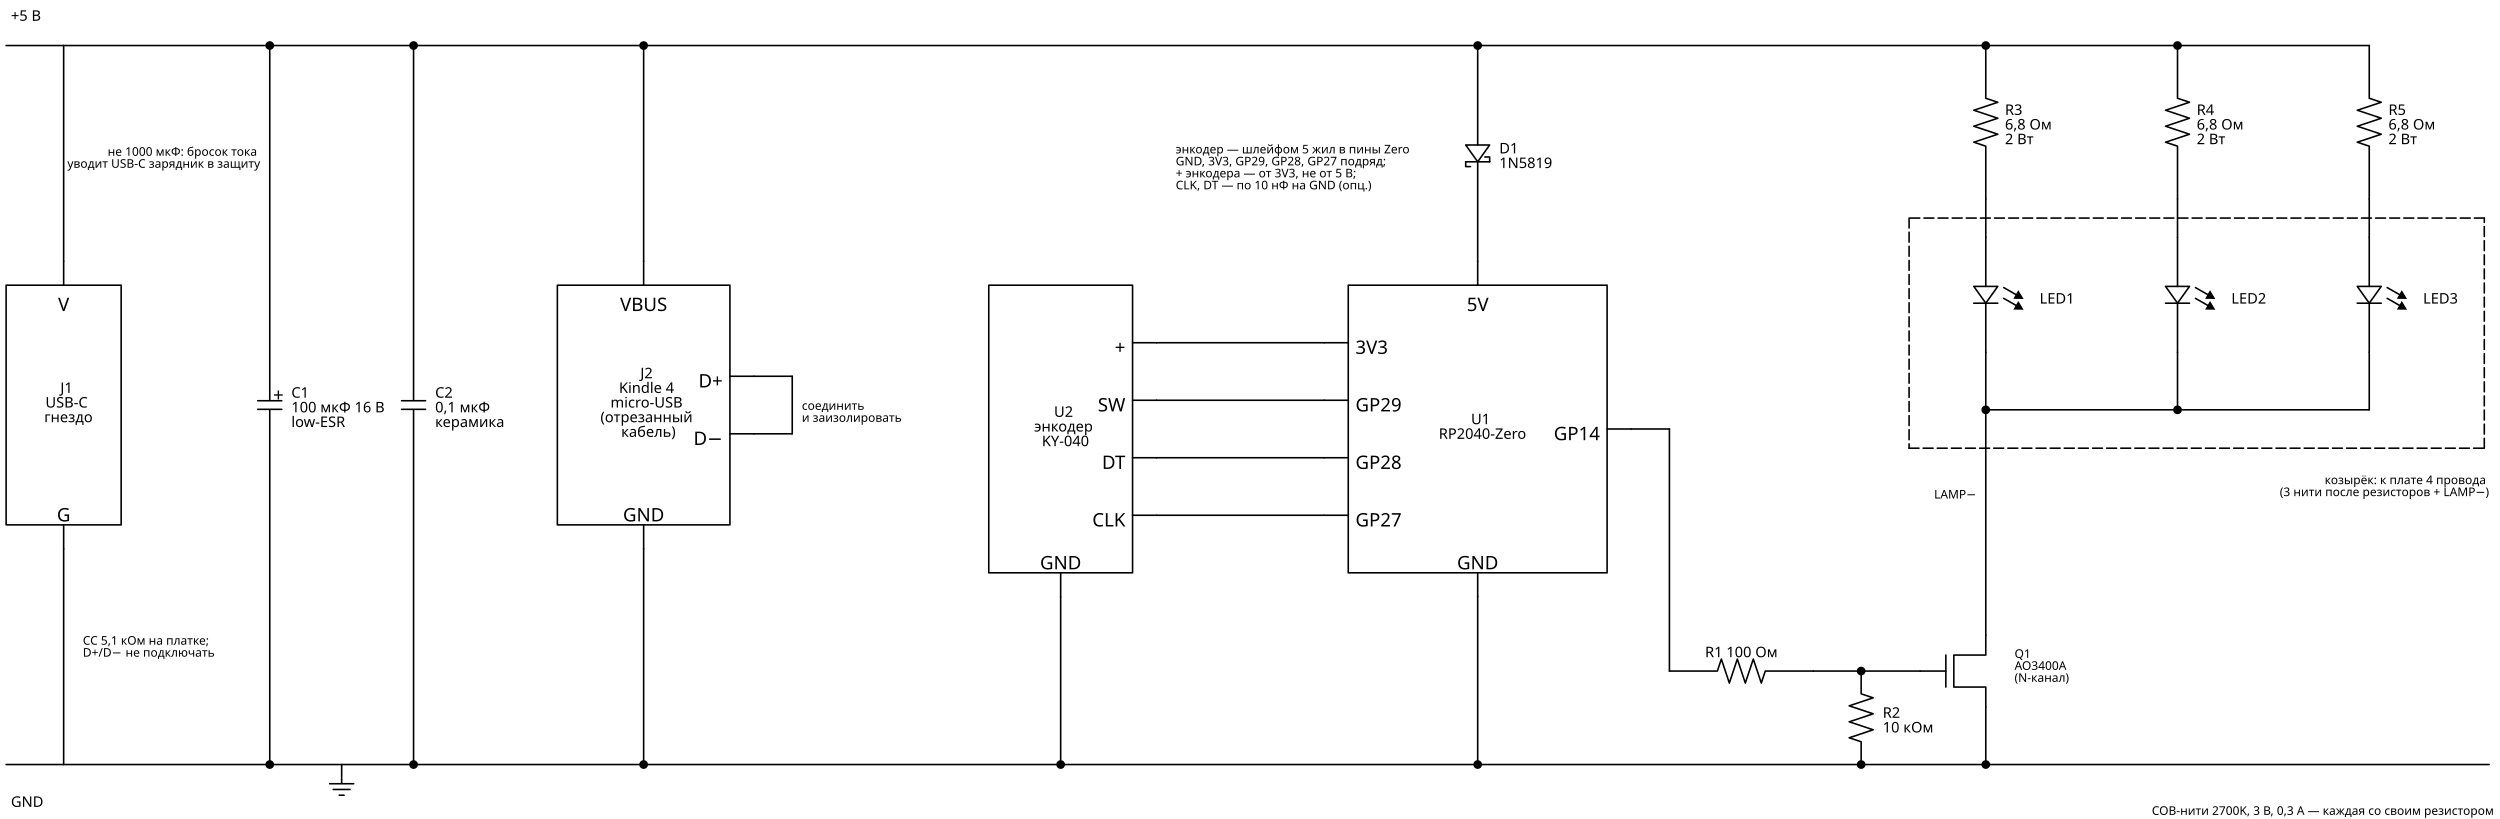
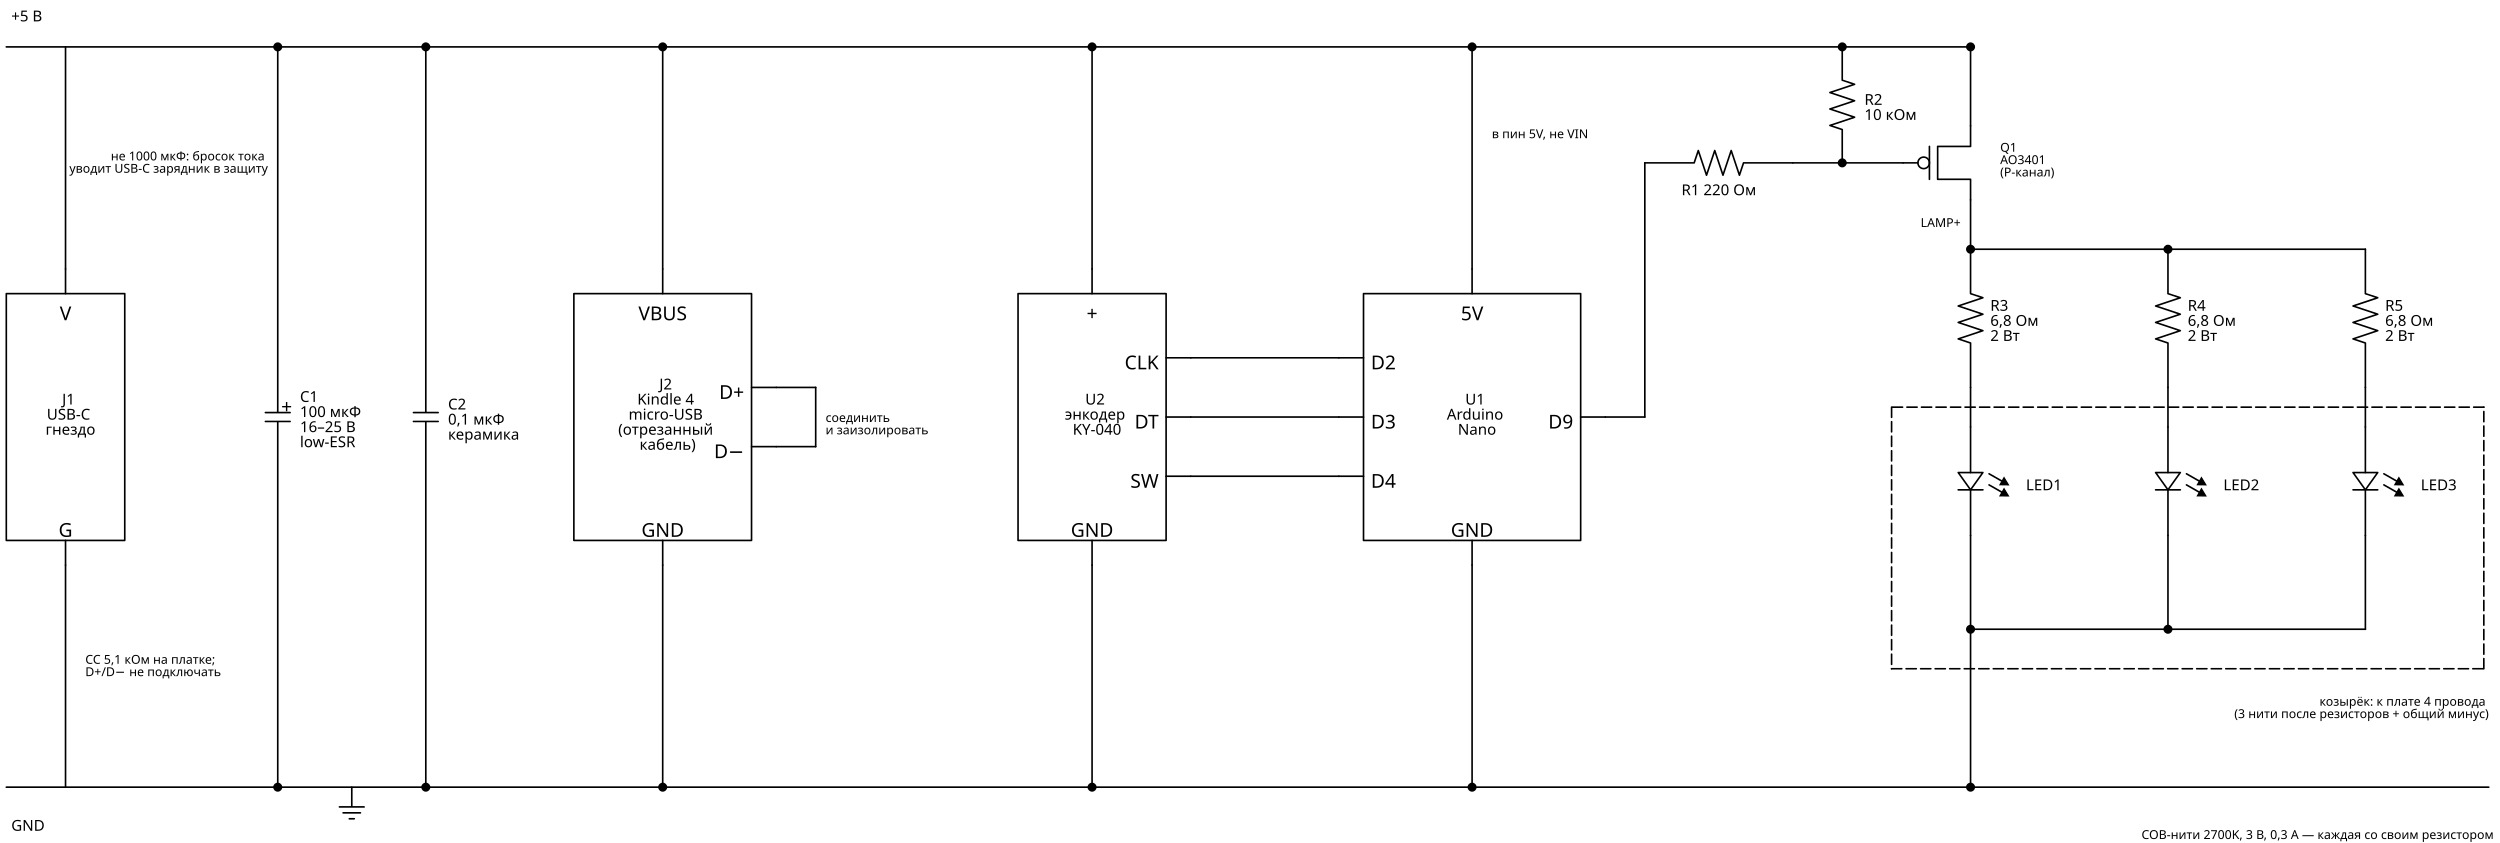
- <svg xmlns="http://www.w3.org/2000/svg" xml:lang="en" height="614.8pt" width="1877.6pt" viewBox="-4.6 -574.2 1877.6 614.8">
-   <polygon points="1114.2,-465.3 1105.2,-452.7 1096.2,-465.3 " style="stroke:black;fill:none;stroke-width:1.2;stroke-linecap:round;stroke-linejoin:round;" />
-   <polygon points="1495.8,-359.1 1486.8,-346.5 1477.8,-359.1 " style="stroke:black;fill:none;stroke-width:1.2;stroke-linecap:round;stroke-linejoin:round;" />
-   <polygon points="1639.8,-359.1 1630.8,-346.5 1621.8,-359.1 " style="stroke:black;fill:none;stroke-width:1.2;stroke-linecap:round;stroke-linejoin:round;" />
-   <polygon points="1783.8,-359.1 1774.8,-346.5 1765.8,-359.1 " style="stroke:black;fill:none;stroke-width:1.2;stroke-linecap:round;stroke-linejoin:round;" />
+ <svg xmlns="http://www.w3.org/2000/svg" xml:lang="en" height="614.8pt" width="1823.6pt" viewBox="-4.6 -574.2 1823.6 614.8">
+   <circle cx="1398.6" cy="-455.4" r="4.2" style="stroke:black;fill:none;stroke-width:1.2;" />
+   <polygon points="1441.8,-229.5 1432.8,-216.9 1423.8,-229.5 " style="stroke:black;fill:none;stroke-width:1.2;stroke-linecap:round;stroke-linejoin:round;" />
+   <polygon points="1585.8,-229.5 1576.8,-216.9 1567.8,-229.5 " style="stroke:black;fill:none;stroke-width:1.2;stroke-linecap:round;stroke-linejoin:round;" />
+   <polygon points="1729.8,-229.5 1720.8,-216.9 1711.8,-229.5 " style="stroke:black;fill:none;stroke-width:1.2;stroke-linecap:round;stroke-linejoin:round;" />
  <path d="M 0.0,-180.0 L 86.4,-180.0 L 86.4,-360.0 L 0.0,-360.0 L 0.0,-180.0" style="stroke:black;fill:none;stroke-width:1.2;stroke-linecap:round;stroke-linejoin:round;" />
  <path d="M 43.2,-360.0 L 43.2,-378.0" style="stroke:black;fill:none;stroke-width:1.2;stroke-linecap:round;stroke-linejoin:round;" />
  <path d="M 43.2,-180.0 L 43.2,-162.0" style="stroke:black;fill:none;stroke-width:1.2;stroke-linecap:round;stroke-linejoin:round;" />
  <path d="M 43.2,-378.0 L 43.2,-459.0 L 43.2,-540.0" style="stroke:black;fill:none;stroke-width:1.2;stroke-linecap:round;stroke-linejoin:round;" />
  <path d="M 43.2,-162.0 L 43.2,-81.0 L 43.2,-0.0" style="stroke:black;fill:none;stroke-width:1.2;stroke-linecap:round;stroke-linejoin:round;" />
  <path d="M 198.0,-540.0 L 198,-273.24 M 207,-273.24 L 189,-273.24 M 207,-266.76 L 189,-266.76 M 198,-266.76 L 198,-0.0" style="stroke:black;fill:none;stroke-width:1.2;stroke-linecap:round;stroke-linejoin:round;" />
  <path d="M 306.0,-540.0 L 306,-273.24 M 315,-273.24 L 297,-273.24 M 315,-266.76 L 297,-266.76 M 306,-266.76 L 306,-0.0" style="stroke:black;fill:none;stroke-width:1.2;stroke-linecap:round;stroke-linejoin:round;" />
  <path d="M 252.0,-0.0 L 252.0,14.4 L 243.0,14.4 L 261.0,14.4 M 245.7,18.72 L 258.3,18.72 M 250.2,23.04 L 253.8,23.04" style="stroke:black;fill:none;stroke-width:1.2;stroke-linecap:round;stroke-linejoin:round;" />
  <path d="M 414.0,-180.0 L 543.6,-180.0 L 543.6,-360.0 L 414.0,-360.0 L 414.0,-180.0" style="stroke:black;fill:none;stroke-width:1.2;stroke-linecap:round;stroke-linejoin:round;" />
  <path d="M 543.6,-248.4 L 561.6,-248.4" style="stroke:black;fill:none;stroke-width:1.2;stroke-linecap:round;stroke-linejoin:round;" />
  <path d="M 543.6,-291.6 L 561.6,-291.6" style="stroke:black;fill:none;stroke-width:1.2;stroke-linecap:round;stroke-linejoin:round;" />
  <path d="M 478.8,-360.0 L 478.8,-378.0" style="stroke:black;fill:none;stroke-width:1.2;stroke-linecap:round;stroke-linejoin:round;" />
  <path d="M 478.8,-180.0 L 478.8,-162.0" style="stroke:black;fill:none;stroke-width:1.2;stroke-linecap:round;stroke-linejoin:round;" />
  <path d="M 478.8,-378.0 L 478.8,-459.0 L 478.8,-540.0" style="stroke:black;fill:none;stroke-width:1.2;stroke-linecap:round;stroke-linejoin:round;" />
  <path d="M 478.8,-162.0 L 478.8,-81.0 L 478.8,-0.0" style="stroke:black;fill:none;stroke-width:1.2;stroke-linecap:round;stroke-linejoin:round;" />
  <path d="M 561.6,-291.6 L 576.0,-291.6 L 590.4,-291.6" style="stroke:black;fill:none;stroke-width:1.2;stroke-linecap:round;stroke-linejoin:round;" />
  <path d="M 590.4,-291.6 L 590.4,-270.0 L 590.4,-248.4" style="stroke:black;fill:none;stroke-width:1.2;stroke-linecap:round;stroke-linejoin:round;" />
  <path d="M 590.4,-248.4 L 576.0,-248.4 L 561.6,-248.4" style="stroke:black;fill:none;stroke-width:1.2;stroke-linecap:round;stroke-linejoin:round;" />
-   <path d="M 738.0,-144.0 L 846.0,-144.0 L 846.0,-360.0 L 738.0,-360.0 L 738.0,-144.0" style="stroke:black;fill:none;stroke-width:1.2;stroke-linecap:round;stroke-linejoin:round;" />
-   <path d="M 846.0,-187.2 L 864.0,-187.2" style="stroke:black;fill:none;stroke-width:1.2;stroke-linecap:round;stroke-linejoin:round;" />
-   <path d="M 846.0,-230.4 L 864.0,-230.4" style="stroke:black;fill:none;stroke-width:1.2;stroke-linecap:round;stroke-linejoin:round;" />
-   <path d="M 846.0,-273.6 L 864.0,-273.6" style="stroke:black;fill:none;stroke-width:1.2;stroke-linecap:round;stroke-linejoin:round;" />
-   <path d="M 846.0,-316.8 L 864.0,-316.8" style="stroke:black;fill:none;stroke-width:1.2;stroke-linecap:round;stroke-linejoin:round;" />
-   <path d="M 792.0,-144.0 L 792.0,-126.0" style="stroke:black;fill:none;stroke-width:1.2;stroke-linecap:round;stroke-linejoin:round;" />
-   <path d="M 1008.0,-144.0 L 1202.4,-144.0 L 1202.4,-360.0 L 1008.0,-360.0 L 1008.0,-144.0" style="stroke:black;fill:none;stroke-width:1.2;stroke-linecap:round;stroke-linejoin:round;" />
-   <path d="M 1008.0,-187.2 L 990.0,-187.2" style="stroke:black;fill:none;stroke-width:1.2;stroke-linecap:round;stroke-linejoin:round;" />
-   <path d="M 1008.0,-230.4 L 990.0,-230.4" style="stroke:black;fill:none;stroke-width:1.2;stroke-linecap:round;stroke-linejoin:round;" />
-   <path d="M 1008.0,-273.6 L 990.0,-273.6" style="stroke:black;fill:none;stroke-width:1.2;stroke-linecap:round;stroke-linejoin:round;" />
-   <path d="M 1008.0,-316.8 L 990.0,-316.8" style="stroke:black;fill:none;stroke-width:1.2;stroke-linecap:round;stroke-linejoin:round;" />
-   <path d="M 1202.4,-252.0 L 1220.4,-252.0" style="stroke:black;fill:none;stroke-width:1.2;stroke-linecap:round;stroke-linejoin:round;" />
-   <path d="M 1105.2,-360.0 L 1105.2,-378.0" style="stroke:black;fill:none;stroke-width:1.2;stroke-linecap:round;stroke-linejoin:round;" />
-   <path d="M 1105.2,-144.0 L 1105.2,-126.0" style="stroke:black;fill:none;stroke-width:1.2;stroke-linecap:round;stroke-linejoin:round;" />
-   <path d="M 864.0,-316.8 L 927.0,-316.8 L 990.0,-316.8" style="stroke:black;fill:none;stroke-width:1.2;stroke-linecap:round;stroke-linejoin:round;" />
-   <path d="M 864.0,-273.6 L 927.0,-273.6 L 990.0,-273.6" style="stroke:black;fill:none;stroke-width:1.2;stroke-linecap:round;stroke-linejoin:round;" />
-   <path d="M 864.0,-230.4 L 927.0,-230.4 L 990.0,-230.4" style="stroke:black;fill:none;stroke-width:1.2;stroke-linecap:round;stroke-linejoin:round;" />
-   <path d="M 864.0,-187.2 L 927.0,-187.2 L 990.0,-187.2" style="stroke:black;fill:none;stroke-width:1.2;stroke-linecap:round;stroke-linejoin:round;" />
-   <path d="M 792.0,-126.0 L 792.0,-63.0 L 792.0,-0.0" style="stroke:black;fill:none;stroke-width:1.2;stroke-linecap:round;stroke-linejoin:round;" />
-   <path d="M 1105.2,-126.0 L 1105.2,-63.0 L 1105.2,-0.0" style="stroke:black;fill:none;stroke-width:1.2;stroke-linecap:round;stroke-linejoin:round;" />
-   <path d="M 1105.2,-540.0 L 1105.2,-465.3 M 1114.2,-452.7 L 1096.2,-452.7 M 1105.2,-452.7 L 1105.2,-378.0" style="stroke:black;fill:none;stroke-width:1.2;stroke-linecap:round;stroke-linejoin:round;" />
-   <path d="M 1114.2,-452.7 L 1114.2,-456.3 L 1110.6,-456.3" style="stroke:black;fill:none;stroke-width:1.2;stroke-linecap:round;stroke-linejoin:round;" />
-   <path d="M 1096.2,-452.7 L 1096.2,-449.1 L 1099.8,-449.1" style="stroke:black;fill:none;stroke-width:1.2;stroke-linecap:round;stroke-linejoin:round;" />
-   <path d="M 1486.8,-0.0 L 1486.8,-21.6 L 1486.8,-43.2" style="stroke:black;fill:none;stroke-width:1.2;stroke-linecap:round;stroke-linejoin:round;" />
-   <path d="M 1486.8,-43.2 L 1486.8,-58.2 L 1462.8,-58.2 L 1462.8,-82.2 L 1486.8,-82.2 L 1486.8,-97.2" style="stroke:black;fill:none;stroke-width:1.2;stroke-linecap:round;stroke-linejoin:round;" />
-   <path d="M 1456.8,-58.2 L 1456.8,-82.2" style="stroke:black;fill:none;stroke-width:1.2;stroke-linecap:round;stroke-linejoin:round;" />
-   <path d="M 1437.6,-70.2 L 1456.8,-70.2" style="stroke:black;fill:none;stroke-width:1.2;stroke-linecap:round;stroke-linejoin:round;" />
-   <path d="M 1220.4,-252.0 L 1234.8,-252.0 L 1249.2,-252.0" style="stroke:black;fill:none;stroke-width:1.2;stroke-linecap:round;stroke-linejoin:round;" />
-   <path d="M 1249.2,-252.0 L 1249.2,-161.1 L 1249.2,-70.2" style="stroke:black;fill:none;stroke-width:1.2;stroke-linecap:round;stroke-linejoin:round;" />
-   <path d="M 1249.2,-70.2 L 1285.2,-70.2 L 1288.2,-79.2 L 1294.2,-61.2 L 1300.2,-79.2 L 1306.2,-61.2 L 1312.2,-79.2 L 1318.2,-61.2 L 1321.2,-70.2 L 1357.2,-70.2" style="stroke:black;fill:none;stroke-width:1.2;stroke-linecap:round;stroke-linejoin:round;" />
-   <path d="M 1357.2,-70.2 L 1375.2,-70.2 L 1393.2,-70.2" style="stroke:black;fill:none;stroke-width:1.2;stroke-linecap:round;stroke-linejoin:round;" />
-   <path d="M 1393.2,-70.2 L 1393.2,-53.1 L 1402.2,-50.1 L 1384.2,-44.1 L 1402.2,-38.1 L 1384.2,-32.1 L 1402.2,-26.1 L 1384.2,-20.1 L 1393.2,-17.1 L 1393.2,7.993605777301127e-15" style="stroke:black;fill:none;stroke-width:1.2;stroke-linecap:round;stroke-linejoin:round;" />
-   <path d="M 1393.2,-70.2 L 1415.4,-70.2 L 1437.6,-70.2" style="stroke:black;fill:none;stroke-width:1.2;stroke-linecap:round;stroke-linejoin:round;" />
-   <path d="M 1486.8,-540.0 L 1486.8,-500.4 L 1495.8,-497.4 L 1477.8,-491.4 L 1495.8,-485.4 L 1477.8,-479.4 L 1495.8,-473.4 L 1477.8,-467.4 L 1486.8,-464.4 L 1486.8,-424.8" style="stroke:black;fill:none;stroke-width:1.2;stroke-linecap:round;stroke-linejoin:round;" />
-   <path d="M 1486.8,-424.8 L 1486.8,-410.4 L 1486.8,-396.0" style="stroke:black;fill:none;stroke-width:1.2;stroke-linecap:round;stroke-linejoin:round;" />
-   <path d="M 1486.8,-396.0 L 1486.8,-359.1 M 1495.8,-346.5 L 1477.8,-346.5 M 1486.8,-346.5 L 1486.8,-309.6" style="stroke:black;fill:none;stroke-width:1.2;stroke-linecap:round;stroke-linejoin:round;" />
-   <path d="M 1500.3,-350.1 L 1509.799,-344.672" style="stroke:black;fill:none;stroke-width:1.2;stroke-linecap:round;stroke-linejoin:round;" />
-   <path d="M 1514.314 -342.092 L 1508.37 -342.172 L 1511.228 -347.173 Z" style="stroke:black;fill:black;stroke-linecap:butt;stroke-linejoin:miter;" />
-   <path d="M 1500.3,-358.2 L 1509.799,-352.772" style="stroke:black;fill:none;stroke-width:1.2;stroke-linecap:round;stroke-linejoin:round;" />
-   <path d="M 1514.314 -350.192 L 1508.37 -350.272 L 1511.228 -355.273 Z" style="stroke:black;fill:black;stroke-linecap:butt;stroke-linejoin:miter;" />
-   <path d="M 1486.8,-309.6 L 1486.8,-288.0 L 1486.8,-266.4" style="stroke:black;fill:none;stroke-width:1.2;stroke-linecap:round;stroke-linejoin:round;" />
-   <path d="M 1630.8,-540.0 L 1630.8,-500.4 L 1639.8,-497.4 L 1621.8,-491.4 L 1639.8,-485.4 L 1621.8,-479.4 L 1639.8,-473.4 L 1621.8,-467.4 L 1630.8,-464.4 L 1630.8,-424.8" style="stroke:black;fill:none;stroke-width:1.2;stroke-linecap:round;stroke-linejoin:round;" />
-   <path d="M 1630.8,-424.8 L 1630.8,-410.4 L 1630.8,-396.0" style="stroke:black;fill:none;stroke-width:1.2;stroke-linecap:round;stroke-linejoin:round;" />
-   <path d="M 1630.8,-396.0 L 1630.8,-359.1 M 1639.8,-346.5 L 1621.8,-346.5 M 1630.8,-346.5 L 1630.8,-309.6" style="stroke:black;fill:none;stroke-width:1.2;stroke-linecap:round;stroke-linejoin:round;" />
-   <path d="M 1644.3,-350.1 L 1653.799,-344.672" style="stroke:black;fill:none;stroke-width:1.2;stroke-linecap:round;stroke-linejoin:round;" />
-   <path d="M 1658.314 -342.092 L 1652.37 -342.172 L 1655.228 -347.173 Z" style="stroke:black;fill:black;stroke-linecap:butt;stroke-linejoin:miter;" />
-   <path d="M 1644.3,-358.2 L 1653.799,-352.772" style="stroke:black;fill:none;stroke-width:1.2;stroke-linecap:round;stroke-linejoin:round;" />
-   <path d="M 1658.314 -350.192 L 1652.37 -350.272 L 1655.228 -355.273 Z" style="stroke:black;fill:black;stroke-linecap:butt;stroke-linejoin:miter;" />
-   <path d="M 1630.8,-309.6 L 1630.8,-288.0 L 1630.8,-266.4" style="stroke:black;fill:none;stroke-width:1.2;stroke-linecap:round;stroke-linejoin:round;" />
-   <path d="M 1774.8,-540.0 L 1774.8,-500.4 L 1783.8,-497.4 L 1765.8,-491.4 L 1783.8,-485.4 L 1765.8,-479.4 L 1783.8,-473.4 L 1765.8,-467.4 L 1774.8,-464.4 L 1774.8,-424.8" style="stroke:black;fill:none;stroke-width:1.2;stroke-linecap:round;stroke-linejoin:round;" />
-   <path d="M 1774.8,-424.8 L 1774.8,-410.4 L 1774.8,-396.0" style="stroke:black;fill:none;stroke-width:1.2;stroke-linecap:round;stroke-linejoin:round;" />
-   <path d="M 1774.8,-396.0 L 1774.8,-359.1 M 1783.8,-346.5 L 1765.8,-346.5 M 1774.8,-346.5 L 1774.8,-309.6" style="stroke:black;fill:none;stroke-width:1.2;stroke-linecap:round;stroke-linejoin:round;" />
-   <path d="M 1788.3,-350.1 L 1797.799,-344.672" style="stroke:black;fill:none;stroke-width:1.2;stroke-linecap:round;stroke-linejoin:round;" />
-   <path d="M 1802.314 -342.092 L 1796.37 -342.172 L 1799.228 -347.173 Z" style="stroke:black;fill:black;stroke-linecap:butt;stroke-linejoin:miter;" />
-   <path d="M 1788.3,-358.2 L 1797.799,-352.772" style="stroke:black;fill:none;stroke-width:1.2;stroke-linecap:round;stroke-linejoin:round;" />
-   <path d="M 1802.314 -350.192 L 1796.37 -350.272 L 1799.228 -355.273 Z" style="stroke:black;fill:black;stroke-linecap:butt;stroke-linejoin:miter;" />
-   <path d="M 1774.8,-309.6 L 1774.8,-288.0 L 1774.8,-266.4" style="stroke:black;fill:none;stroke-width:1.2;stroke-linecap:round;stroke-linejoin:round;" />
-   <path d="M 1486.8,-266.4 L 1630.8,-266.4 L 1774.8,-266.4" style="stroke:black;fill:none;stroke-width:1.2;stroke-linecap:round;stroke-linejoin:round;" />
-   <path d="M 1486.8,-266.4 L 1486.8,-181.8 L 1486.8,-97.2" style="stroke:black;fill:none;stroke-width:1.2;stroke-linecap:round;stroke-linejoin:round;" />
-   <path d="M 1429.2,-237.6 L 1645.2,-237.6 L 1861.2,-237.6" style="stroke:black;fill:none;stroke-width:1.2;stroke-dasharray:7.4,3.2;stroke-linecap:round;stroke-linejoin:round;" />
-   <path d="M 1861.2,-237.6 L 1861.2,-324.0 L 1861.2,-410.4" style="stroke:black;fill:none;stroke-width:1.2;stroke-dasharray:7.4,3.2;stroke-linecap:round;stroke-linejoin:round;" />
-   <path d="M 1861.2,-410.4 L 1645.2,-410.4 L 1429.2,-410.4" style="stroke:black;fill:none;stroke-width:1.2;stroke-dasharray:7.4,3.2;stroke-linecap:round;stroke-linejoin:round;" />
-   <path d="M 1429.2,-410.4 L 1429.2,-324.0 L 1429.2,-237.6" style="stroke:black;fill:none;stroke-width:1.2;stroke-dasharray:7.4,3.2;stroke-linecap:round;stroke-linejoin:round;" />
-   <path d="M 0.0,-540.0 L 887.4,-540.0 L 1774.8,-540.0" style="stroke:black;fill:none;stroke-width:1.2;stroke-linecap:round;stroke-linejoin:round;" />
-   <path d="M 0.0,-0.0 L 932.4,-0.0 L 1864.8,-0.0" style="stroke:black;fill:none;stroke-width:1.2;stroke-linecap:round;stroke-linejoin:round;" />
+   <path d="M 738.0,-180.0 L 846.0,-180.0 L 846.0,-360.0 L 738.0,-360.0 L 738.0,-180.0" style="stroke:black;fill:none;stroke-width:1.2;stroke-linecap:round;stroke-linejoin:round;" />
+   <path d="M 846.0,-226.8 L 864.0,-226.8" style="stroke:black;fill:none;stroke-width:1.2;stroke-linecap:round;stroke-linejoin:round;" />
+   <path d="M 846.0,-270.0 L 864.0,-270.0" style="stroke:black;fill:none;stroke-width:1.2;stroke-linecap:round;stroke-linejoin:round;" />
+   <path d="M 846.0,-313.2 L 864.0,-313.2" style="stroke:black;fill:none;stroke-width:1.2;stroke-linecap:round;stroke-linejoin:round;" />
+   <path d="M 792.0,-360.0 L 792.0,-378.0" style="stroke:black;fill:none;stroke-width:1.2;stroke-linecap:round;stroke-linejoin:round;" />
+   <path d="M 792.0,-180.0 L 792.0,-162.0" style="stroke:black;fill:none;stroke-width:1.2;stroke-linecap:round;stroke-linejoin:round;" />
+   <path d="M 990.0,-180.0 L 1148.4,-180.0 L 1148.4,-360.0 L 990.0,-360.0 L 990.0,-180.0" style="stroke:black;fill:none;stroke-width:1.2;stroke-linecap:round;stroke-linejoin:round;" />
+   <path d="M 990.0,-226.8 L 972.0,-226.8" style="stroke:black;fill:none;stroke-width:1.2;stroke-linecap:round;stroke-linejoin:round;" />
+   <path d="M 990.0,-270.0 L 972.0,-270.0" style="stroke:black;fill:none;stroke-width:1.2;stroke-linecap:round;stroke-linejoin:round;" />
+   <path d="M 990.0,-313.2 L 972.0,-313.2" style="stroke:black;fill:none;stroke-width:1.2;stroke-linecap:round;stroke-linejoin:round;" />
+   <path d="M 1148.4,-270.0 L 1166.4,-270.0" style="stroke:black;fill:none;stroke-width:1.2;stroke-linecap:round;stroke-linejoin:round;" />
+   <path d="M 1069.2,-360.0 L 1069.2,-378.0" style="stroke:black;fill:none;stroke-width:1.2;stroke-linecap:round;stroke-linejoin:round;" />
+   <path d="M 1069.2,-180.0 L 1069.2,-162.0" style="stroke:black;fill:none;stroke-width:1.2;stroke-linecap:round;stroke-linejoin:round;" />
+   <path d="M 864.0,-313.2 L 918.0,-313.2 L 972.0,-313.2" style="stroke:black;fill:none;stroke-width:1.2;stroke-linecap:round;stroke-linejoin:round;" />
+   <path d="M 864.0,-270.0 L 918.0,-270.0 L 972.0,-270.0" style="stroke:black;fill:none;stroke-width:1.2;stroke-linecap:round;stroke-linejoin:round;" />
+   <path d="M 864.0,-226.8 L 918.0,-226.8 L 972.0,-226.8" style="stroke:black;fill:none;stroke-width:1.2;stroke-linecap:round;stroke-linejoin:round;" />
+   <path d="M 792.0,-378.0 L 792.0,-459.0 L 792.0,-540.0" style="stroke:black;fill:none;stroke-width:1.2;stroke-linecap:round;stroke-linejoin:round;" />
+   <path d="M 792.0,-162.0 L 792.0,-81.0 L 792.0,-0.0" style="stroke:black;fill:none;stroke-width:1.2;stroke-linecap:round;stroke-linejoin:round;" />
+   <path d="M 1069.2,-378.0 L 1069.2,-459.0 L 1069.2,-540.0" style="stroke:black;fill:none;stroke-width:1.2;stroke-linecap:round;stroke-linejoin:round;" />
+   <path d="M 1069.2,-162.0 L 1069.2,-81.0 L 1069.2,-0.0" style="stroke:black;fill:none;stroke-width:1.2;stroke-linecap:round;stroke-linejoin:round;" />
+   <path d="M 1432.8,-540.0 L 1432.8,-511.2 L 1432.8,-482.4" style="stroke:black;fill:none;stroke-width:1.2;stroke-linecap:round;stroke-linejoin:round;" />
+   <path d="M 1432.8,-428.4 L 1432.8,-443.4 L 1408.8,-443.4 L 1408.8,-467.4 L 1432.8,-467.4 L 1432.8,-482.4" style="stroke:black;fill:none;stroke-width:1.2;stroke-linecap:round;stroke-linejoin:round;" />
+   <path d="M 1402.8,-443.4 L 1402.8,-467.4" style="stroke:black;fill:none;stroke-width:1.2;stroke-linecap:round;stroke-linejoin:round;" />
+   <path d="M 1383.6,-455.4 L 1394.4,-455.4" style="stroke:black;fill:none;stroke-width:1.2;stroke-linecap:round;stroke-linejoin:round;" />
+   <path d="M 1166.4,-270.0 L 1180.8,-270.0 L 1195.2,-270.0" style="stroke:black;fill:none;stroke-width:1.2;stroke-linecap:round;stroke-linejoin:round;" />
+   <path d="M 1195.2,-270.0 L 1195.2,-362.7 L 1195.2,-455.4" style="stroke:black;fill:none;stroke-width:1.2;stroke-linecap:round;stroke-linejoin:round;" />
+   <path d="M 1195.2,-455.4 L 1231.2,-455.4 L 1234.2,-464.4 L 1240.2,-446.4 L 1246.2,-464.4 L 1252.2,-446.4 L 1258.2,-464.4 L 1264.2,-446.4 L 1267.2,-455.4 L 1303.2,-455.4" style="stroke:black;fill:none;stroke-width:1.2;stroke-linecap:round;stroke-linejoin:round;" />
+   <path d="M 1303.2,-455.4 L 1321.2,-455.4 L 1339.2,-455.4" style="stroke:black;fill:none;stroke-width:1.2;stroke-linecap:round;stroke-linejoin:round;" />
+   <path d="M 1339.2,-455.4 L 1339.2,-479.7 L 1330.2,-482.7 L 1348.2,-488.7 L 1330.2,-494.7 L 1348.2,-500.7 L 1330.2,-506.7 L 1348.2,-512.7 L 1339.2,-515.7 L 1339.2,-540.0" style="stroke:black;fill:none;stroke-width:1.2;stroke-linecap:round;stroke-linejoin:round;" />
+   <path d="M 1339.2,-455.4 L 1361.4,-455.4 L 1383.6,-455.4" style="stroke:black;fill:none;stroke-width:1.2;stroke-linecap:round;stroke-linejoin:round;" />
+   <path d="M 1432.8,-428.4 L 1432.8,-410.4 L 1432.8,-392.4" style="stroke:black;fill:none;stroke-width:1.2;stroke-linecap:round;stroke-linejoin:round;" />
+   <path d="M 1432.8,-392.4 L 1576.8,-392.4 L 1720.8,-392.4" style="stroke:black;fill:none;stroke-width:1.2;stroke-linecap:round;stroke-linejoin:round;" />
+   <path d="M 1432.8,-392.4 L 1432.8,-360.0 L 1441.8,-357 L 1423.8,-351.0 L 1441.8,-345.0 L 1423.8,-339 L 1441.8,-333.0 L 1423.8,-327.0 L 1432.8,-324.0 L 1432.8,-291.6" style="stroke:black;fill:none;stroke-width:1.2;stroke-linecap:round;stroke-linejoin:round;" />
+   <path d="M 1432.8,-291.6 L 1432.8,-277.2 L 1432.8,-262.8" style="stroke:black;fill:none;stroke-width:1.2;stroke-linecap:round;stroke-linejoin:round;" />
+   <path d="M 1432.8,-262.8 L 1432.8,-229.5 M 1441.8,-216.9 L 1423.8,-216.9 M 1432.8,-216.9 L 1432.8,-183.6" style="stroke:black;fill:none;stroke-width:1.2;stroke-linecap:round;stroke-linejoin:round;" />
+   <path d="M 1446.3,-220.5 L 1455.799,-215.072" style="stroke:black;fill:none;stroke-width:1.2;stroke-linecap:round;stroke-linejoin:round;" />
+   <path d="M 1460.314 -212.492 L 1454.37 -212.572 L 1457.228 -217.573 Z" style="stroke:black;fill:black;stroke-linecap:butt;stroke-linejoin:miter;" />
+   <path d="M 1446.3,-228.6 L 1455.799,-223.172" style="stroke:black;fill:none;stroke-width:1.2;stroke-linecap:round;stroke-linejoin:round;" />
+   <path d="M 1460.314 -220.592 L 1454.37 -220.672 L 1457.228 -225.673 Z" style="stroke:black;fill:black;stroke-linecap:butt;stroke-linejoin:miter;" />
+   <path d="M 1432.8,-183.6 L 1432.8,-149.4 L 1432.8,-115.2" style="stroke:black;fill:none;stroke-width:1.2;stroke-linecap:round;stroke-linejoin:round;" />
+   <path d="M 1576.8,-392.4 L 1576.8,-360.0 L 1585.8,-357 L 1567.8,-351.0 L 1585.8,-345.0 L 1567.8,-339 L 1585.8,-333.0 L 1567.8,-327.0 L 1576.8,-324.0 L 1576.8,-291.6" style="stroke:black;fill:none;stroke-width:1.2;stroke-linecap:round;stroke-linejoin:round;" />
+   <path d="M 1576.8,-291.6 L 1576.8,-277.2 L 1576.8,-262.8" style="stroke:black;fill:none;stroke-width:1.2;stroke-linecap:round;stroke-linejoin:round;" />
+   <path d="M 1576.8,-262.8 L 1576.8,-229.5 M 1585.8,-216.9 L 1567.8,-216.9 M 1576.8,-216.9 L 1576.8,-183.6" style="stroke:black;fill:none;stroke-width:1.2;stroke-linecap:round;stroke-linejoin:round;" />
+   <path d="M 1590.3,-220.5 L 1599.799,-215.072" style="stroke:black;fill:none;stroke-width:1.2;stroke-linecap:round;stroke-linejoin:round;" />
+   <path d="M 1604.314 -212.492 L 1598.37 -212.572 L 1601.228 -217.573 Z" style="stroke:black;fill:black;stroke-linecap:butt;stroke-linejoin:miter;" />
+   <path d="M 1590.3,-228.6 L 1599.799,-223.172" style="stroke:black;fill:none;stroke-width:1.2;stroke-linecap:round;stroke-linejoin:round;" />
+   <path d="M 1604.314 -220.592 L 1598.37 -220.672 L 1601.228 -225.673 Z" style="stroke:black;fill:black;stroke-linecap:butt;stroke-linejoin:miter;" />
+   <path d="M 1576.8,-183.6 L 1576.8,-149.4 L 1576.8,-115.2" style="stroke:black;fill:none;stroke-width:1.2;stroke-linecap:round;stroke-linejoin:round;" />
+   <path d="M 1720.8,-392.4 L 1720.8,-360.0 L 1729.8,-357 L 1711.8,-351.0 L 1729.8,-345.0 L 1711.8,-339 L 1729.8,-333.0 L 1711.8,-327.0 L 1720.8,-324.0 L 1720.8,-291.6" style="stroke:black;fill:none;stroke-width:1.2;stroke-linecap:round;stroke-linejoin:round;" />
+   <path d="M 1720.8,-291.6 L 1720.8,-277.2 L 1720.8,-262.8" style="stroke:black;fill:none;stroke-width:1.2;stroke-linecap:round;stroke-linejoin:round;" />
+   <path d="M 1720.8,-262.8 L 1720.8,-229.5 M 1729.8,-216.9 L 1711.8,-216.9 M 1720.8,-216.9 L 1720.8,-183.6" style="stroke:black;fill:none;stroke-width:1.2;stroke-linecap:round;stroke-linejoin:round;" />
+   <path d="M 1734.3,-220.5 L 1743.799,-215.072" style="stroke:black;fill:none;stroke-width:1.2;stroke-linecap:round;stroke-linejoin:round;" />
+   <path d="M 1748.314 -212.492 L 1742.37 -212.572 L 1745.228 -217.573 Z" style="stroke:black;fill:black;stroke-linecap:butt;stroke-linejoin:miter;" />
+   <path d="M 1734.3,-228.6 L 1743.799,-223.172" style="stroke:black;fill:none;stroke-width:1.2;stroke-linecap:round;stroke-linejoin:round;" />
+   <path d="M 1748.314 -220.592 L 1742.37 -220.672 L 1745.228 -225.673 Z" style="stroke:black;fill:black;stroke-linecap:butt;stroke-linejoin:miter;" />
+   <path d="M 1720.8,-183.6 L 1720.8,-149.4 L 1720.8,-115.2" style="stroke:black;fill:none;stroke-width:1.2;stroke-linecap:round;stroke-linejoin:round;" />
+   <path d="M 1432.8,-115.2 L 1576.8,-115.2 L 1720.8,-115.2" style="stroke:black;fill:none;stroke-width:1.2;stroke-linecap:round;stroke-linejoin:round;" />
+   <path d="M 1432.8,-115.2 L 1432.8,-57.6 L 1432.8,-0.0" style="stroke:black;fill:none;stroke-width:1.2;stroke-linecap:round;stroke-linejoin:round;" />
+   <path d="M 1375.2,-86.4 L 1591.2,-86.4 L 1807.2,-86.4" style="stroke:black;fill:none;stroke-width:1.2;stroke-dasharray:7.4,3.2;stroke-linecap:round;stroke-linejoin:round;" />
+   <path d="M 1807.2,-86.4 L 1807.2,-181.8 L 1807.2,-277.2" style="stroke:black;fill:none;stroke-width:1.2;stroke-dasharray:7.4,3.2;stroke-linecap:round;stroke-linejoin:round;" />
+   <path d="M 1807.2,-277.2 L 1591.2,-277.2 L 1375.2,-277.2" style="stroke:black;fill:none;stroke-width:1.2;stroke-dasharray:7.4,3.2;stroke-linecap:round;stroke-linejoin:round;" />
+   <path d="M 1375.2,-277.2 L 1375.2,-181.8 L 1375.2,-86.4" style="stroke:black;fill:none;stroke-width:1.2;stroke-dasharray:7.4,3.2;stroke-linecap:round;stroke-linejoin:round;" />
+   <path d="M 0.0,-540.0 L 716.4,-540.0 L 1432.8,-540.0" style="stroke:black;fill:none;stroke-width:1.2;stroke-linecap:round;stroke-linejoin:round;" />
+   <path d="M 0.0,-0.0 L 905.4,-0.0 L 1810.8,-0.0" style="stroke:black;fill:none;stroke-width:1.2;stroke-linecap:round;stroke-linejoin:round;" />
  <text x="43.2" y="-354.6" fill="black" font-size="14" font-family="sans" text-anchor="middle">
    <tspan x="43.2" dy="14">V</tspan>
  </text>
  <text x="43.2" y="-196.6" fill="black" font-size="14" font-family="sans" text-anchor="middle">
    <tspan x="43.2" dy="14">G</tspan>
  </text>
  <text x="46.8" y="-290.1" fill="black" font-size="11" font-family="sans" text-anchor="middle">
    <tspan x="46.8" dy="11">J1</tspan>
    <tspan x="46.8" dy="11">USB-C</tspan>
    <tspan x="46.8" dy="11">гнездо</tspan>
  </text>
  <text x="57.6" y="-99.0" fill="black" font-size="9" font-family="sans" text-anchor="start">
    <tspan x="57.6" dy="9">CC 5,1 кОм на платке;</tspan>
    <tspan x="57.6" dy="9">D+/D− не подключать</tspan>
  </text>
  <text x="204.48" y="-286.616" fill="black" font-size="14" font-family="sans" text-anchor="middle">
    <tspan x="204.48" dy="14">+</tspan>
  </text>
-   <text x="214.2" y="-286.5" fill="black" font-size="11" font-family="sans" text-anchor="start">
+   <text x="214.2" y="-292.0" fill="black" font-size="11" font-family="sans" text-anchor="start">
    <tspan x="214.2" dy="11">C1</tspan>
-     <tspan x="214.2" dy="11">100 мкФ 16 В</tspan>
+     <tspan x="214.2" dy="11">100 мкФ</tspan>
+     <tspan x="214.2" dy="11">16–25 В</tspan>
    <tspan x="214.2" dy="11">low-ESR</tspan>
  </text>
  <text x="322.2" y="-286.5" fill="black" font-size="11" font-family="sans" text-anchor="start">
    <tspan x="322.2" dy="11">C2</tspan>
    <tspan x="322.2" dy="11">0,1 мкФ</tspan>
    <tspan x="322.2" dy="11">керамика</tspan>
  </text>
  <text x="190.8" y="-466.2" fill="black" font-size="9" font-family="sans" text-anchor="end">
    <tspan x="190.8" dy="9">не 1000 мкФ: бросок тока</tspan>
    <tspan x="190.8" dy="9">уводит USB-C зарядник в защиту</tspan>
  </text>
  <text x="538.2" y="-254.0" fill="black" font-size="14" font-family="sans" text-anchor="end">
    <tspan x="538.2" dy="14">D−</tspan>
  </text>
  <text x="538.2" y="-297.2" fill="black" font-size="14" font-family="sans" text-anchor="end">
    <tspan x="538.2" dy="14">D+</tspan>
  </text>
  <text x="478.8" y="-354.6" fill="black" font-size="14" font-family="sans" text-anchor="middle">
    <tspan x="478.8" dy="14">VBUS</tspan>
  </text>
  <text x="478.8" y="-196.6" fill="black" font-size="14" font-family="sans" text-anchor="middle">
    <tspan x="478.8" dy="14">GND</tspan>
  </text>
  <text x="482.4" y="-301.1" fill="black" font-size="11" font-family="sans" text-anchor="middle">
    <tspan x="482.4" dy="11">J2</tspan>
    <tspan x="482.4" dy="11">Kindle 4</tspan>
    <tspan x="482.4" dy="11">micro-USB</tspan>
    <tspan x="482.4" dy="11">(отрезанный</tspan>
    <tspan x="482.4" dy="11">кабель)</tspan>
  </text>
  <text x="597.6" y="-275.4" fill="black" font-size="9" font-family="sans" text-anchor="start">
    <tspan x="597.6" dy="9">соединить</tspan>
    <tspan x="597.6" dy="9">и заизолировать</tspan>
  </text>
-   <text x="840.6" y="-192.8" fill="black" font-size="14" font-family="sans" text-anchor="end">
+   <text x="840.6" y="-232.4" fill="black" font-size="14" font-family="sans" text-anchor="end">
+     <tspan x="840.6" dy="14">SW</tspan>
+   </text>
+   <text x="840.6" y="-275.6" fill="black" font-size="14" font-family="sans" text-anchor="end">
+     <tspan x="840.6" dy="14">DT</tspan>
+   </text>
+   <text x="840.6" y="-318.8" fill="black" font-size="14" font-family="sans" text-anchor="end">
    <tspan x="840.6" dy="14">CLK</tspan>
  </text>
-   <text x="840.6" y="-236.0" fill="black" font-size="14" font-family="sans" text-anchor="end">
-     <tspan x="840.6" dy="14">DT</tspan>
-   </text>
-   <text x="840.6" y="-279.2" fill="black" font-size="14" font-family="sans" text-anchor="end">
-     <tspan x="840.6" dy="14">SW</tspan>
-   </text>
-   <text x="840.6" y="-322.4" fill="black" font-size="14" font-family="sans" text-anchor="end">
-     <tspan x="840.6" dy="14">+</tspan>
-   </text>
-   <text x="792.0" y="-160.6" fill="black" font-size="14" font-family="sans" text-anchor="middle">
+   <text x="792.0" y="-354.6" fill="black" font-size="14" font-family="sans" text-anchor="middle">
+     <tspan x="792.0" dy="14">+</tspan>
+   </text>
+   <text x="792.0" y="-196.6" fill="black" font-size="14" font-family="sans" text-anchor="middle">
    <tspan x="792.0" dy="14">GND</tspan>
  </text>
-   <text x="795.6" y="-272.1" fill="black" font-size="11" font-family="sans" text-anchor="middle">
+   <text x="795.6" y="-290.1" fill="black" font-size="11" font-family="sans" text-anchor="middle">
    <tspan x="795.6" dy="11">U2</tspan>
    <tspan x="795.6" dy="11">энкодер</tspan>
    <tspan x="795.6" dy="11">KY-040</tspan>
  </text>
-   <text x="1013.4" y="-192.8" fill="black" font-size="14" font-family="sans" text-anchor="start">
-     <tspan x="1013.4" dy="14">GP27</tspan>
-   </text>
-   <text x="1013.4" y="-236.0" fill="black" font-size="14" font-family="sans" text-anchor="start">
-     <tspan x="1013.4" dy="14">GP28</tspan>
-   </text>
-   <text x="1013.4" y="-279.2" fill="black" font-size="14" font-family="sans" text-anchor="start">
-     <tspan x="1013.4" dy="14">GP29</tspan>
-   </text>
-   <text x="1013.4" y="-322.4" fill="black" font-size="14" font-family="sans" text-anchor="start">
-     <tspan x="1013.4" dy="14">3V3</tspan>
-   </text>
-   <text x="1197.0" y="-257.6" fill="black" font-size="14" font-family="sans" text-anchor="end">
-     <tspan x="1197.0" dy="14">GP14</tspan>
-   </text>
-   <text x="1105.2" y="-354.6" fill="black" font-size="14" font-family="sans" text-anchor="middle">
-     <tspan x="1105.2" dy="14">5V</tspan>
-   </text>
-   <text x="1105.2" y="-160.6" fill="black" font-size="14" font-family="sans" text-anchor="middle">
-     <tspan x="1105.2" dy="14">GND</tspan>
-   </text>
-   <text x="1108.8" y="-266.6" fill="black" font-size="11" font-family="sans" text-anchor="middle">
-     <tspan x="1108.8" dy="11">U1</tspan>
-     <tspan x="1108.8" dy="11">RP2040-Zero</tspan>
-   </text>
-   <text x="878.4" y="-468.0" fill="black" font-size="9" font-family="sans" text-anchor="start">
-     <tspan x="878.4" dy="9">энкодер — шлейфом 5 жил в пины Zero</tspan>
-     <tspan x="878.4" dy="9">GND, 3V3, GP29, GP28, GP27 подряд;</tspan>
-     <tspan x="878.4" dy="9">+ энкодера — от 3V3, не от 5 В;</tspan>
-     <tspan x="878.4" dy="9">CLK, DT — по 10 нФ на GND (опц.)</tspan>
-   </text>
-   <text x="1121.4" y="-470.0" fill="black" font-size="11" font-family="sans" text-anchor="start">
-     <tspan x="1121.4" dy="11">D1</tspan>
-     <tspan x="1121.4" dy="11">1N5819</tspan>
-   </text>
-   <text x="1508.4" y="-89.1" fill="black" font-size="9" font-family="sans" text-anchor="start">
-     <tspan x="1508.4" dy="9">Q1</tspan>
-     <tspan x="1508.4" dy="9">AO3400A</tspan>
-     <tspan x="1508.4" dy="9">(N-канал)</tspan>
-   </text>
-   <text x="1303.2" y="-91.6" fill="black" font-size="11" font-family="sans" text-anchor="middle">
-     <tspan x="1303.2" dy="11">R1 100 Ом</tspan>
-   </text>
-   <text x="1409.4" y="-46.1" fill="black" font-size="11" font-family="sans" text-anchor="start">
-     <tspan x="1409.4" dy="11">R2</tspan>
-     <tspan x="1409.4" dy="11">10 кОм</tspan>
-   </text>
-   <text x="1501.2" y="-498.9" fill="black" font-size="11" font-family="sans" text-anchor="start">
-     <tspan x="1501.2" dy="11">R3</tspan>
-     <tspan x="1501.2" dy="11">6,8 Ом</tspan>
-     <tspan x="1501.2" dy="11">2 Вт</tspan>
-   </text>
-   <text x="1527.21" y="-357.2" fill="black" font-size="11" font-family="sans" text-anchor="start">
-     <tspan x="1527.21" dy="11">LED1</tspan>
-   </text>
-   <text x="1645.2" y="-498.9" fill="black" font-size="11" font-family="sans" text-anchor="start">
-     <tspan x="1645.2" dy="11">R4</tspan>
-     <tspan x="1645.2" dy="11">6,8 Ом</tspan>
-     <tspan x="1645.2" dy="11">2 Вт</tspan>
-   </text>
-   <text x="1671.21" y="-357.2" fill="black" font-size="11" font-family="sans" text-anchor="start">
-     <tspan x="1671.21" dy="11">LED2</tspan>
-   </text>
-   <text x="1789.2" y="-498.9" fill="black" font-size="11" font-family="sans" text-anchor="start">
-     <tspan x="1789.2" dy="11">R5</tspan>
-     <tspan x="1789.2" dy="11">6,8 Ом</tspan>
-     <tspan x="1789.2" dy="11">2 Вт</tspan>
-   </text>
-   <text x="1815.21" y="-357.2" fill="black" font-size="11" font-family="sans" text-anchor="start">
-     <tspan x="1815.21" dy="11">LED3</tspan>
-   </text>
-   <text x="1479.6" y="-208.8" fill="black" font-size="9" font-family="sans" text-anchor="end">
-     <tspan x="1479.6" dy="9">LAMP−</tspan>
-   </text>
-   <text x="1864.8" y="-219.6" fill="black" font-size="9" font-family="sans" text-anchor="end">
-     <tspan x="1864.8" dy="9">козырёк: к плате 4 провода</tspan>
-     <tspan x="1864.8" dy="9">(3 нити после резисторов + LAMP−)</tspan>
+   <text x="995.4" y="-232.4" fill="black" font-size="14" font-family="sans" text-anchor="start">
+     <tspan x="995.4" dy="14">D4</tspan>
+   </text>
+   <text x="995.4" y="-275.6" fill="black" font-size="14" font-family="sans" text-anchor="start">
+     <tspan x="995.4" dy="14">D3</tspan>
+   </text>
+   <text x="995.4" y="-318.8" fill="black" font-size="14" font-family="sans" text-anchor="start">
+     <tspan x="995.4" dy="14">D2</tspan>
+   </text>
+   <text x="1143.0" y="-275.6" fill="black" font-size="14" font-family="sans" text-anchor="end">
+     <tspan x="1143.0" dy="14">D9</tspan>
+   </text>
+   <text x="1069.2" y="-354.6" fill="black" font-size="14" font-family="sans" text-anchor="middle">
+     <tspan x="1069.2" dy="14">5V</tspan>
+   </text>
+   <text x="1069.2" y="-196.6" fill="black" font-size="14" font-family="sans" text-anchor="middle">
+     <tspan x="1069.2" dy="14">GND</tspan>
+   </text>
+   <text x="1072.8" y="-290.1" fill="black" font-size="11" font-family="sans" text-anchor="middle">
+     <tspan x="1072.8" dy="11">U1</tspan>
+     <tspan x="1072.8" dy="11">Arduino</tspan>
+     <tspan x="1072.8" dy="11">Nano</tspan>
+   </text>
+   <text x="1083.6" y="-482.4" fill="black" font-size="9" font-family="sans" text-anchor="start">
+     <tspan x="1083.6" dy="9">в пин 5V, не VIN</tspan>
+   </text>
+   <text x="1454.4" y="-472.5" fill="black" font-size="9" font-family="sans" text-anchor="start">
+     <tspan x="1454.4" dy="9">Q1</tspan>
+     <tspan x="1454.4" dy="9">AO3401</tspan>
+     <tspan x="1454.4" dy="9">(P-канал)</tspan>
+   </text>
+   <text x="1249.2" y="-442.8" fill="black" font-size="11" font-family="sans" text-anchor="middle">
+     <tspan x="1249.2" dy="11">R1 220 Ом</tspan>
+   </text>
+   <text x="1355.4" y="-508.7" fill="black" font-size="11" font-family="sans" text-anchor="start">
+     <tspan x="1355.4" dy="11">R2</tspan>
+     <tspan x="1355.4" dy="11">10 кОм</tspan>
+   </text>
+   <text x="1425.6" y="-417.6" fill="black" font-size="9" font-family="sans" text-anchor="end">
+     <tspan x="1425.6" dy="9">LAMP+</tspan>
+   </text>
+   <text x="1447.2" y="-358.5" fill="black" font-size="11" font-family="sans" text-anchor="start">
+     <tspan x="1447.2" dy="11">R3</tspan>
+     <tspan x="1447.2" dy="11">6,8 Ом</tspan>
+     <tspan x="1447.2" dy="11">2 Вт</tspan>
+   </text>
+   <text x="1473.21" y="-227.6" fill="black" font-size="11" font-family="sans" text-anchor="start">
+     <tspan x="1473.21" dy="11">LED1</tspan>
+   </text>
+   <text x="1591.2" y="-358.5" fill="black" font-size="11" font-family="sans" text-anchor="start">
+     <tspan x="1591.2" dy="11">R4</tspan>
+     <tspan x="1591.2" dy="11">6,8 Ом</tspan>
+     <tspan x="1591.2" dy="11">2 Вт</tspan>
+   </text>
+   <text x="1617.21" y="-227.6" fill="black" font-size="11" font-family="sans" text-anchor="start">
+     <tspan x="1617.21" dy="11">LED2</tspan>
+   </text>
+   <text x="1735.2" y="-358.5" fill="black" font-size="11" font-family="sans" text-anchor="start">
+     <tspan x="1735.2" dy="11">R5</tspan>
+     <tspan x="1735.2" dy="11">6,8 Ом</tspan>
+     <tspan x="1735.2" dy="11">2 Вт</tspan>
+   </text>
+   <text x="1761.21" y="-227.6" fill="black" font-size="11" font-family="sans" text-anchor="start">
+     <tspan x="1761.21" dy="11">LED3</tspan>
+   </text>
+   <text x="1810.8" y="-68.4" fill="black" font-size="9" font-family="sans" text-anchor="end">
+     <tspan x="1810.8" dy="9">козырёк: к плате 4 провода</tspan>
+     <tspan x="1810.8" dy="9">(3 нити после резисторов + общий минус)</tspan>
  </text>
  <text x="3.6" y="-569.6" fill="black" font-size="11" font-family="sans" text-anchor="start">
    <tspan x="3.6" dy="11">+5 В</tspan>
  </text>
  <text x="3.6" y="20.8" fill="black" font-size="11" font-family="sans" text-anchor="start">
    <tspan x="3.6" dy="11">GND</tspan>
  </text>
-   <text x="1868.4" y="28.8" fill="black" font-size="9" font-family="sans" text-anchor="end">
-     <tspan x="1868.4" dy="9">COB-нити 2700K, 3 В, 0,3 А — каждая со своим резистором</tspan>
+   <text x="1814.4" y="28.8" fill="black" font-size="9" font-family="sans" text-anchor="end">
+     <tspan x="1814.4" dy="9">COB-нити 2700K, 3 В, 0,3 А — каждая со своим резистором</tspan>
  </text>
  <circle cx="198.0" cy="-540.0" r="2.7" style="stroke:black;fill:black;stroke-width:1.2;" />
  <circle cx="198.0" cy="-0.0" r="2.7" style="stroke:black;fill:black;stroke-width:1.2;" />
  <circle cx="306.0" cy="-540.0" r="2.7" style="stroke:black;fill:black;stroke-width:1.2;" />
  <circle cx="306.0" cy="-0.0" r="2.7" style="stroke:black;fill:black;stroke-width:1.2;" />
  <circle cx="478.8" cy="-540.0" r="2.7" style="stroke:black;fill:black;stroke-width:1.2;" />
  <circle cx="478.8" cy="-0.0" r="2.7" style="stroke:black;fill:black;stroke-width:1.2;" />
+   <circle cx="792.0" cy="-540.0" r="2.7" style="stroke:black;fill:black;stroke-width:1.2;" />
  <circle cx="792.0" cy="-0.0" r="2.7" style="stroke:black;fill:black;stroke-width:1.2;" />
-   <circle cx="1105.2" cy="-0.0" r="2.7" style="stroke:black;fill:black;stroke-width:1.2;" />
-   <circle cx="1105.2" cy="-540.0" r="2.7" style="stroke:black;fill:black;stroke-width:1.2;" />
-   <circle cx="1486.8" cy="-0.0" r="2.7" style="stroke:black;fill:black;stroke-width:1.2;" />
-   <circle cx="1393.2" cy="-70.2" r="2.7" style="stroke:black;fill:black;stroke-width:1.2;" />
-   <circle cx="1393.2" cy="-0.0" r="2.7" style="stroke:black;fill:black;stroke-width:1.2;" />
-   <circle cx="1486.8" cy="-540.0" r="2.7" style="stroke:black;fill:black;stroke-width:1.2;" />
-   <circle cx="1486.8" cy="-266.4" r="2.7" style="stroke:black;fill:black;stroke-width:1.2;" />
-   <circle cx="1630.8" cy="-540.0" r="2.7" style="stroke:black;fill:black;stroke-width:1.2;" />
-   <circle cx="1630.8" cy="-266.4" r="2.7" style="stroke:black;fill:black;stroke-width:1.2;" />
+   <circle cx="1069.2" cy="-540.0" r="2.7" style="stroke:black;fill:black;stroke-width:1.2;" />
+   <circle cx="1069.2" cy="-0.0" r="2.7" style="stroke:black;fill:black;stroke-width:1.2;" />
+   <circle cx="1432.8" cy="-540.0" r="2.7" style="stroke:black;fill:black;stroke-width:1.2;" />
+   <circle cx="1339.2" cy="-455.4" r="2.7" style="stroke:black;fill:black;stroke-width:1.2;" />
+   <circle cx="1339.2" cy="-540.0" r="2.7" style="stroke:black;fill:black;stroke-width:1.2;" />
+   <circle cx="1432.8" cy="-392.4" r="2.7" style="stroke:black;fill:black;stroke-width:1.2;" />
+   <circle cx="1432.8" cy="-115.2" r="2.7" style="stroke:black;fill:black;stroke-width:1.2;" />
+   <circle cx="1576.8" cy="-392.4" r="2.7" style="stroke:black;fill:black;stroke-width:1.2;" />
+   <circle cx="1576.8" cy="-115.2" r="2.7" style="stroke:black;fill:black;stroke-width:1.2;" />
+   <circle cx="1432.8" cy="-0.0" r="2.7" style="stroke:black;fill:black;stroke-width:1.2;" />
</svg>
